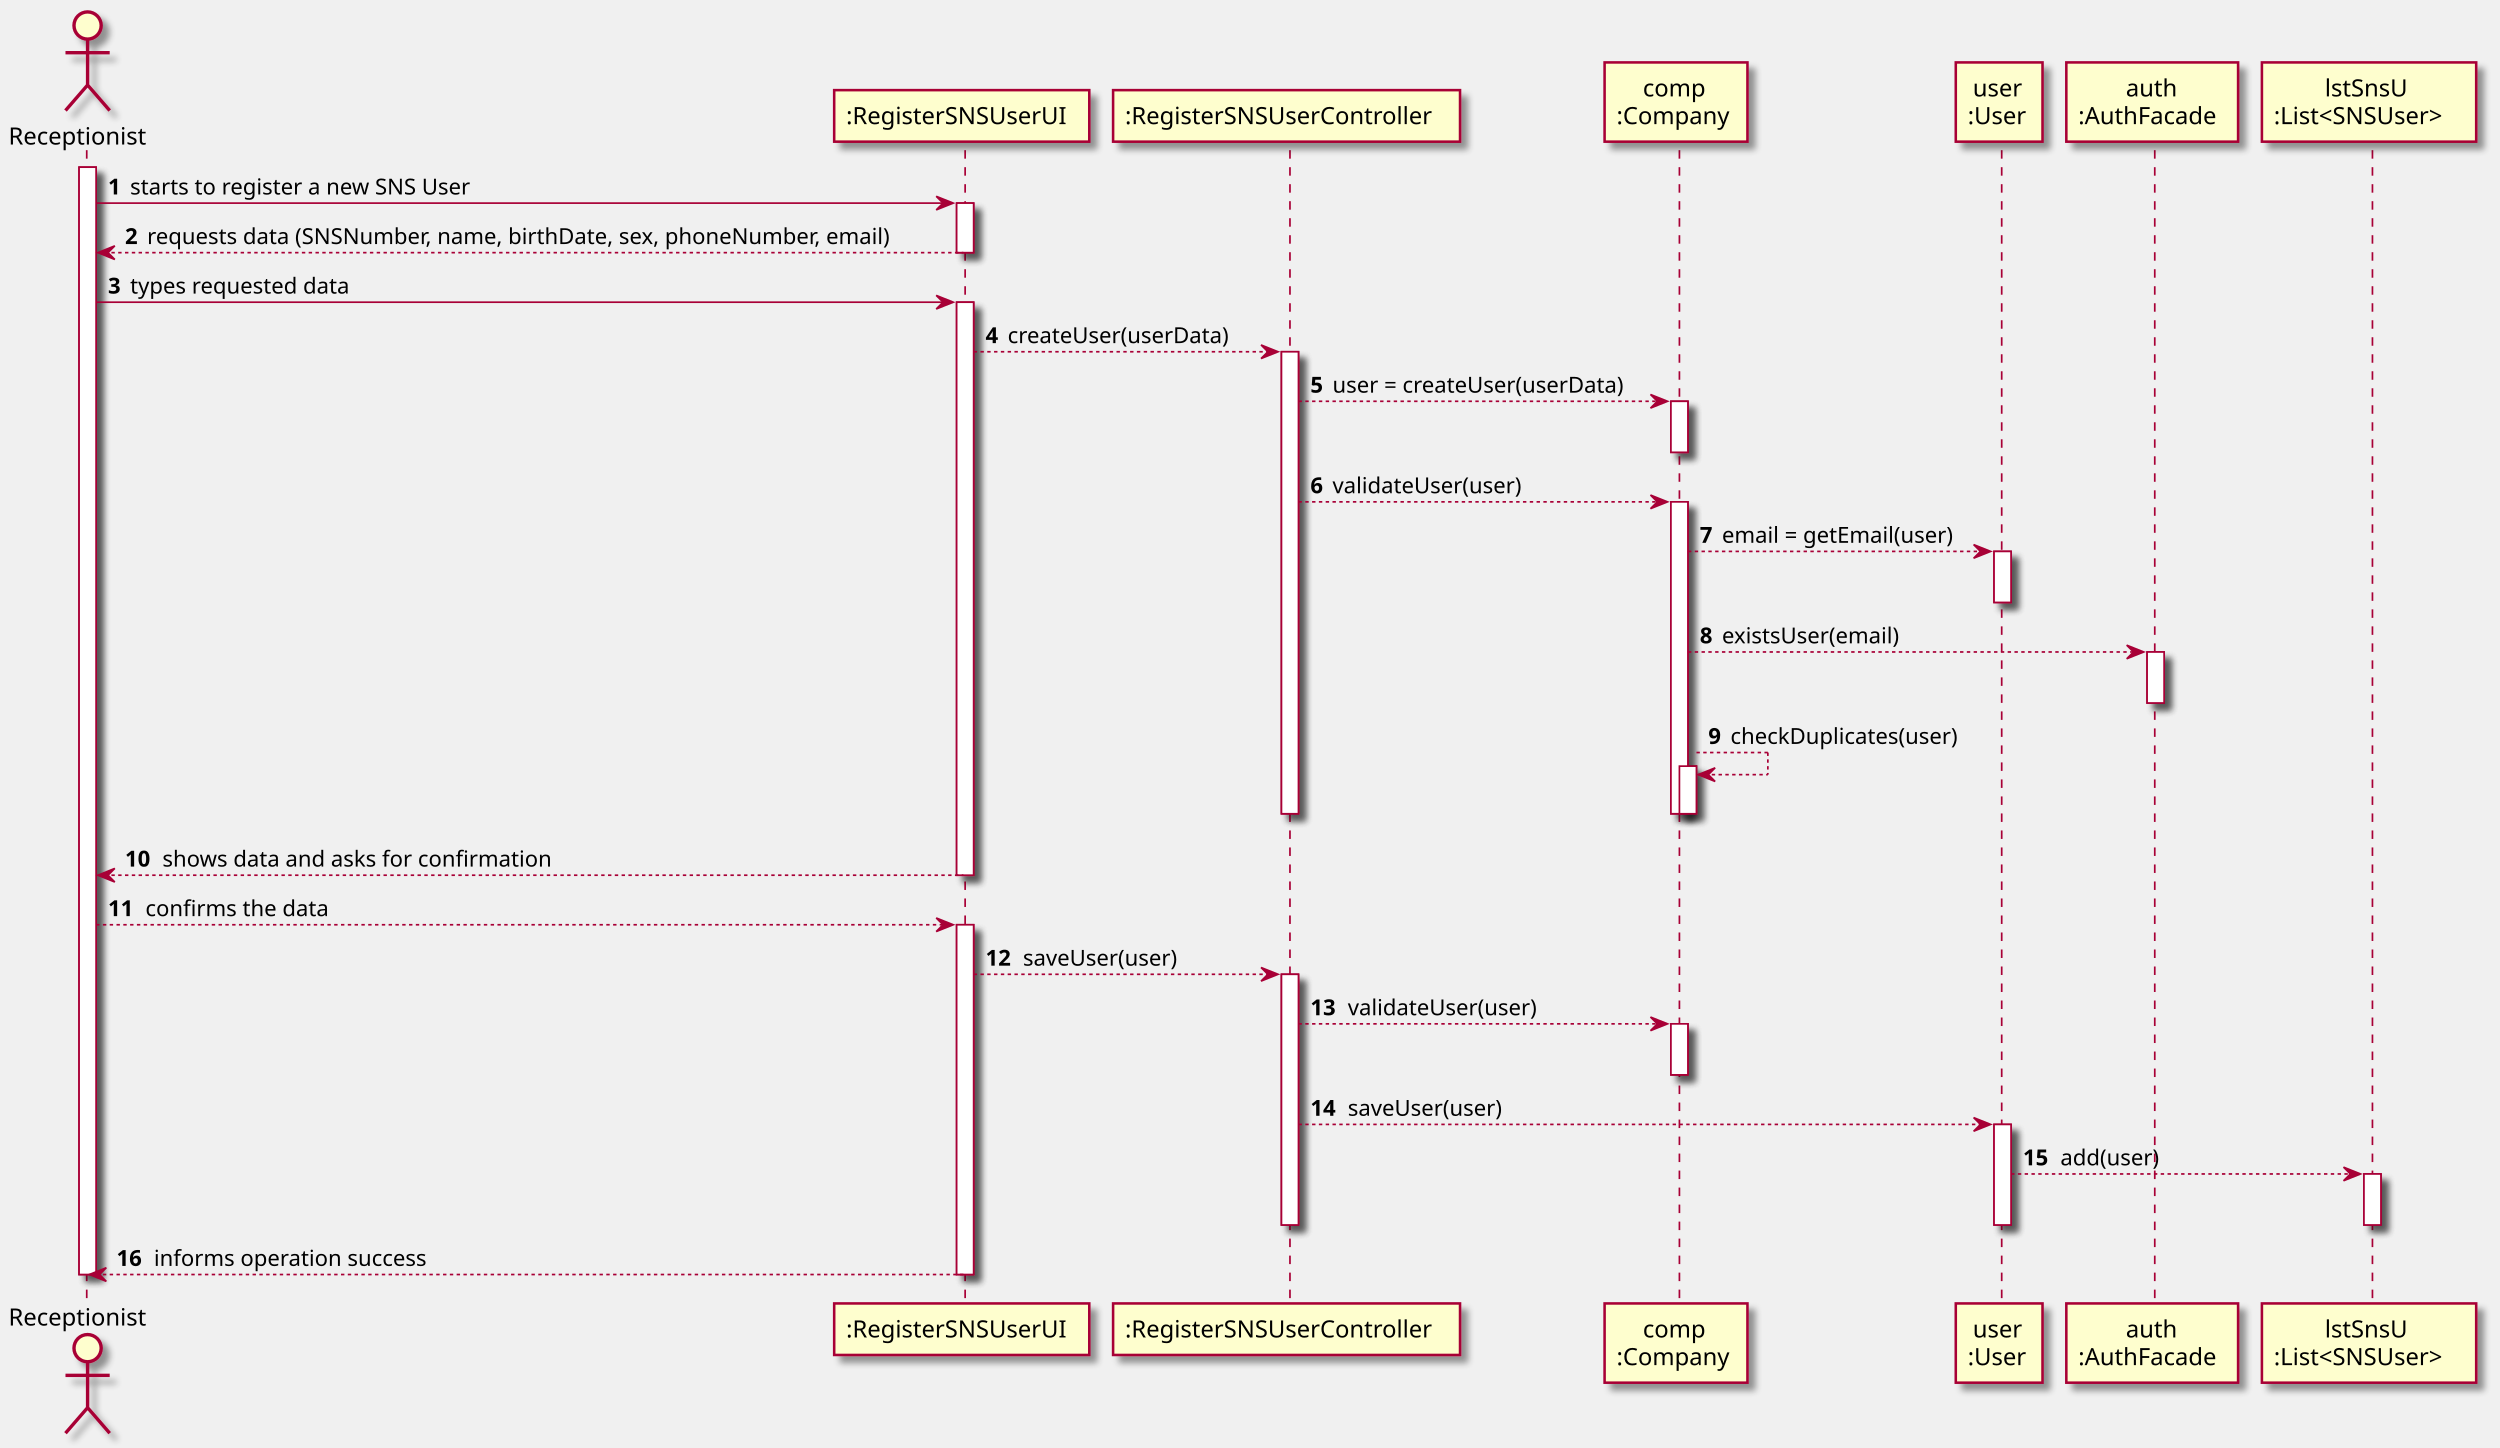
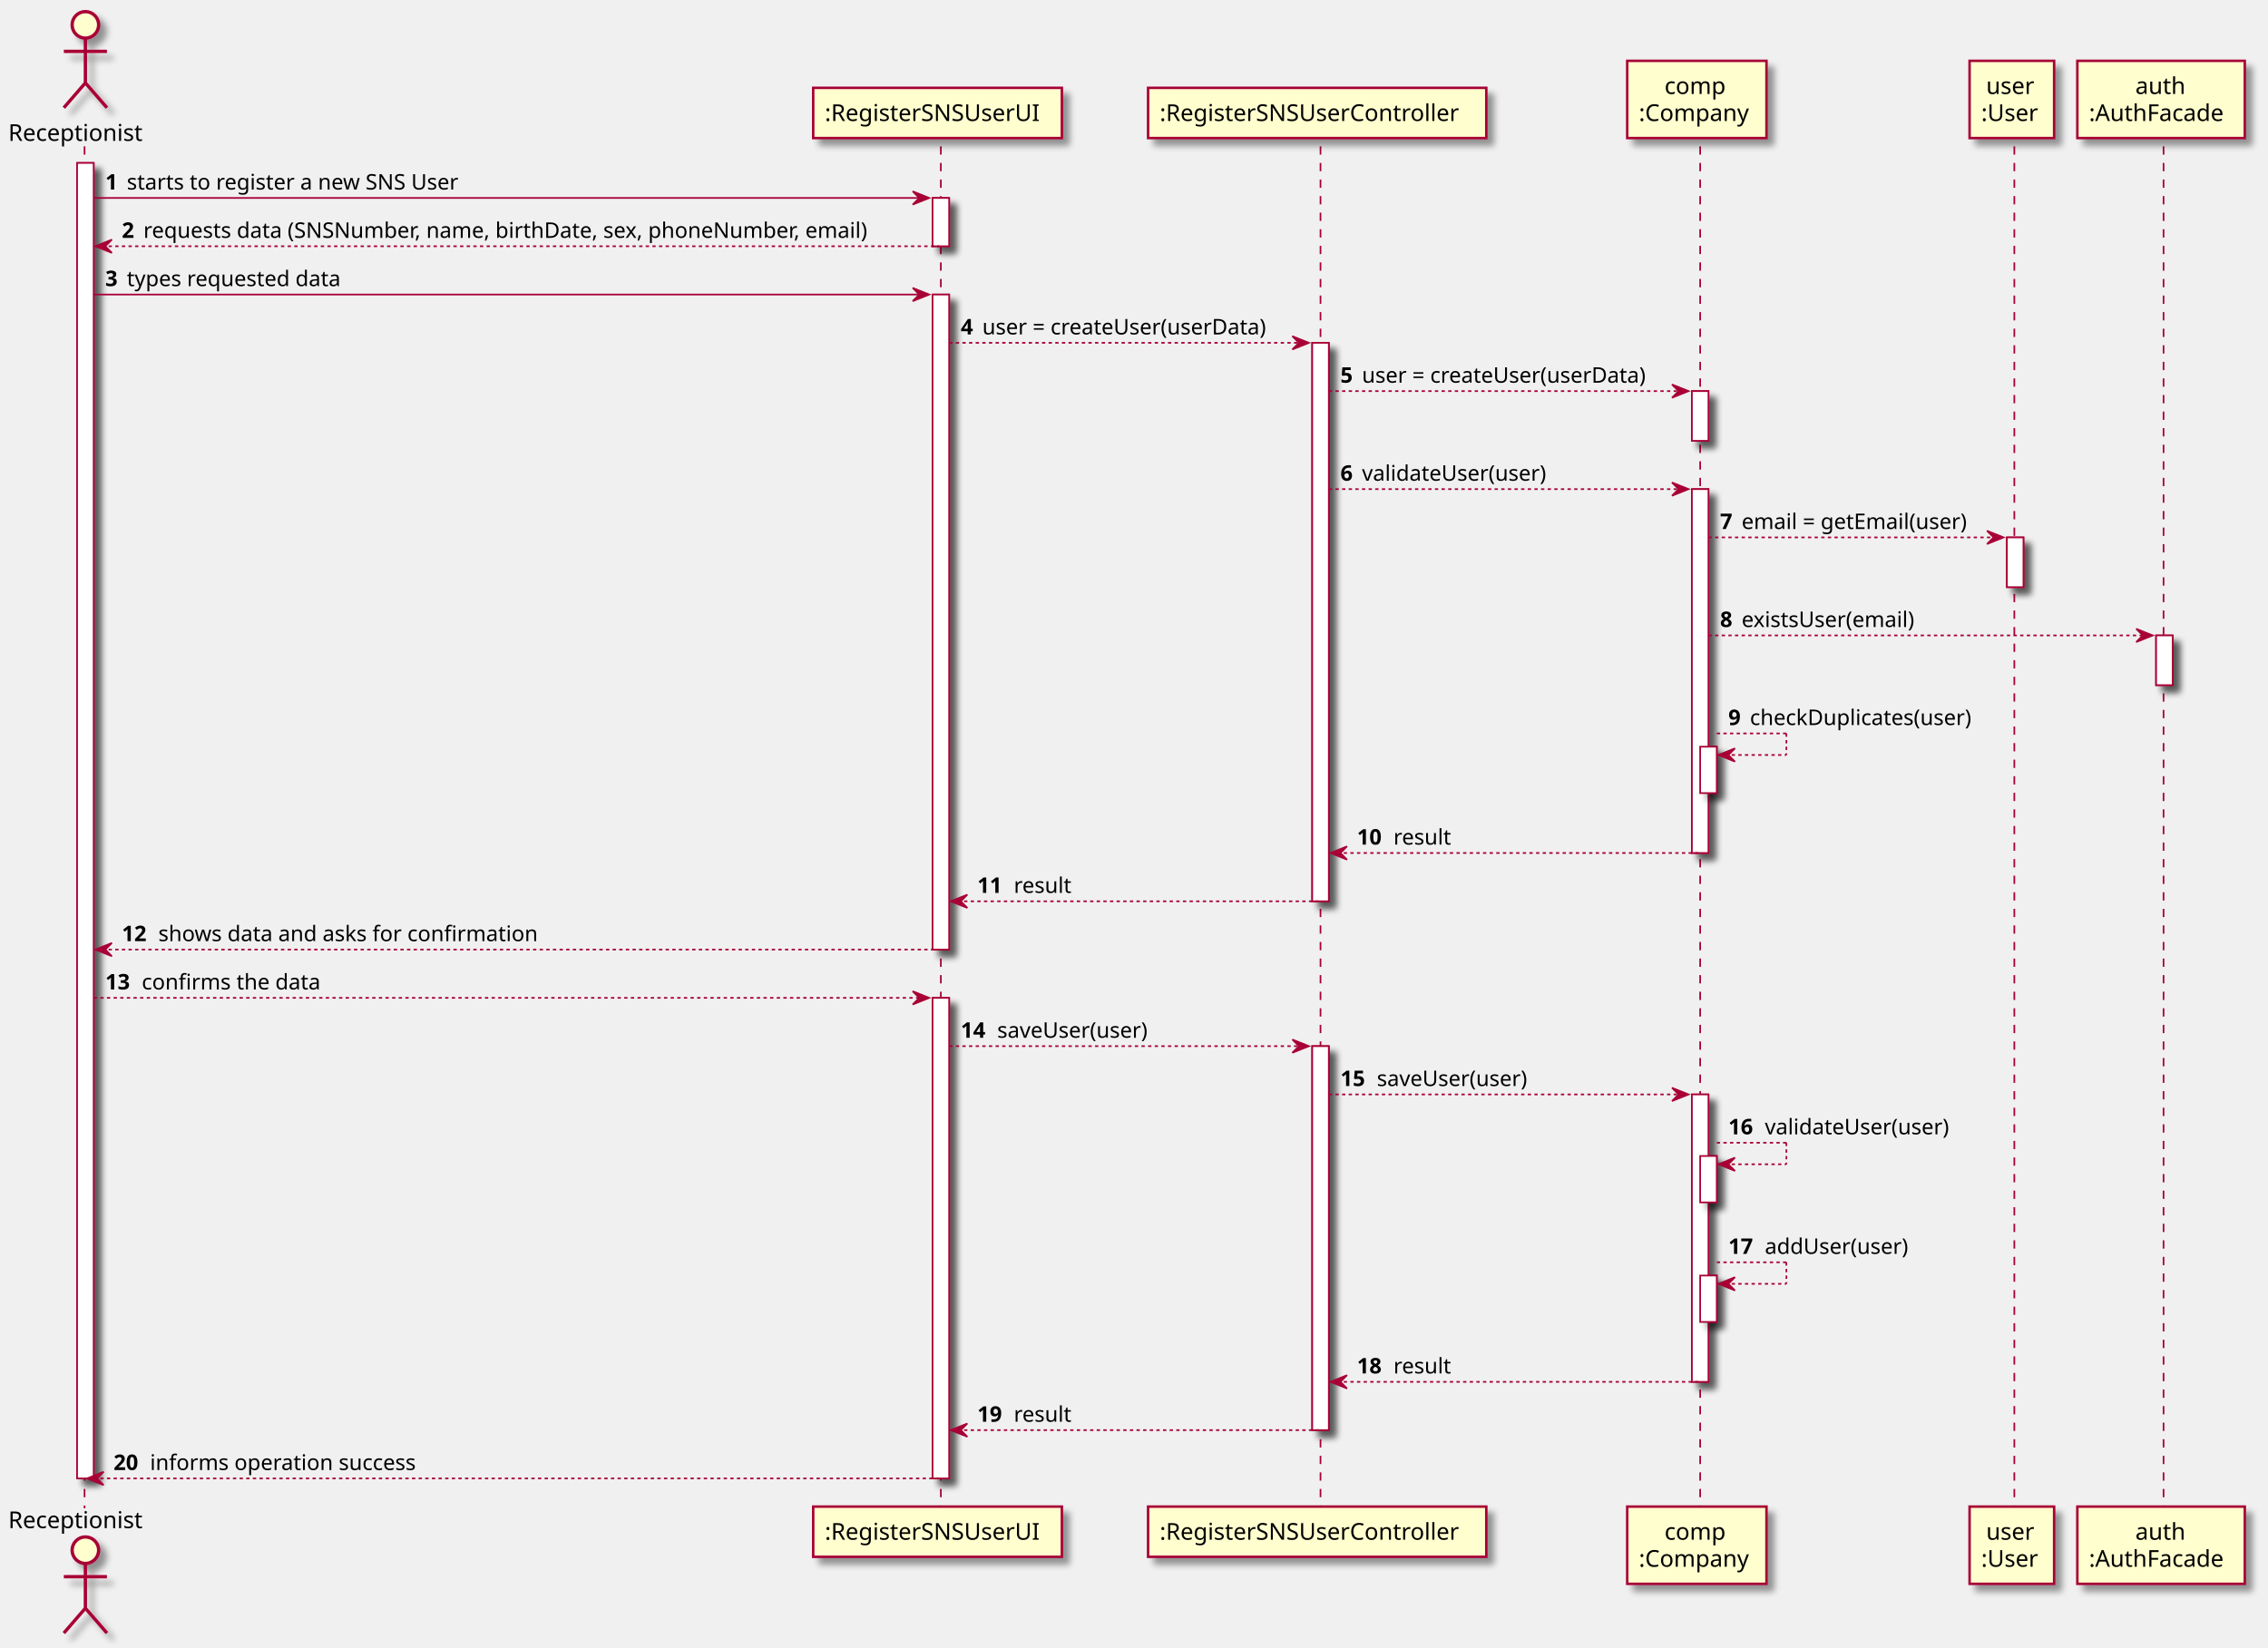
- <svg xmlns="http://www.w3.org/2000/svg" contentScriptType="application/ecmascript" contentStyleType="text/css" height="851px" preserveAspectRatio="none" style="width:1470px;height:851px;background:#FFFFFF;" version="1.1" viewBox="0 0 1470 851" width="1470px" zoomAndPan="magnify">
+ <svg xmlns="http://www.w3.org/2000/svg" contentScriptType="application/ecmascript" contentStyleType="text/css" height="994px" preserveAspectRatio="none" style="width:1368px;height:994px;background:#FFFFFF;" version="1.1" viewBox="0 0 1368 994" width="1368px" zoomAndPan="magnify">
  <defs>
-     <filter height="300%" id="fsfqj6b3yyjzk" width="300%" x="-1" y="-1">
+     <filter height="300%" id="f15dazy02e50jc" width="300%" x="-1" y="-1">
      <feGaussianBlur result="blurOut" stdDeviation="2.0" />
      <feColorMatrix in="blurOut" result="blurOut2" type="matrix" values="0 0 0 0 0 0 0 0 0 0 0 0 0 0 0 0 0 0 .4 0" />
      <feOffset dx="4.0" dy="4.0" in="blurOut2" result="blurOut3" />
      <feBlend in="SourceGraphic" in2="blurOut3" mode="normal" />
    </filter>
  </defs>
  <g>
-     <rect fill="#FFFFFF" filter="url(#fsfqj6b3yyjzk)" height="651.125" style="stroke:#A80036;stroke-width:1.0;" width="10" x="46.5" y="98.297" />
-     <rect fill="#FFFFFF" filter="url(#fsfqj6b3yyjzk)" height="29.133" style="stroke:#A80036;stroke-width:1.0;" width="10" x="562.5" y="119.43" />
-     <rect fill="#FFFFFF" filter="url(#fsfqj6b3yyjzk)" height="336.93" style="stroke:#A80036;stroke-width:1.0;" width="10" x="562.5" y="177.695" />
-     <rect fill="#FFFFFF" filter="url(#fsfqj6b3yyjzk)" height="205.664" style="stroke:#A80036;stroke-width:1.0;" width="10" x="562.5" y="543.758" />
-     <rect fill="#FFFFFF" filter="url(#fsfqj6b3yyjzk)" height="271.664" style="stroke:#A80036;stroke-width:1.0;" width="10" x="753.5" y="206.828" />
-     <rect fill="#FFFFFF" filter="url(#fsfqj6b3yyjzk)" height="147.398" style="stroke:#A80036;stroke-width:1.0;" width="10" x="753.5" y="572.891" />
-     <rect fill="#FFFFFF" filter="url(#fsfqj6b3yyjzk)" height="30" style="stroke:#A80036;stroke-width:1.0;" width="10" x="982.5" y="235.961" />
-     <rect fill="#FFFFFF" filter="url(#fsfqj6b3yyjzk)" height="183.398" style="stroke:#A80036;stroke-width:1.0;" width="10" x="982.5" y="295.094" />
-     <rect fill="#FFFFFF" filter="url(#fsfqj6b3yyjzk)" height="28" style="stroke:#A80036;stroke-width:1.0;" width="10" x="987.5" y="450.492" />
-     <rect fill="#FFFFFF" filter="url(#fsfqj6b3yyjzk)" height="30" style="stroke:#A80036;stroke-width:1.0;" width="10" x="982.5" y="602.023" />
-     <rect fill="#FFFFFF" filter="url(#fsfqj6b3yyjzk)" height="30" style="stroke:#A80036;stroke-width:1.0;" width="10" x="1172.5" y="324.227" />
-     <rect fill="#FFFFFF" filter="url(#fsfqj6b3yyjzk)" height="59.133" style="stroke:#A80036;stroke-width:1.0;" width="10" x="1172.5" y="661.156" />
-     <rect fill="#FFFFFF" filter="url(#fsfqj6b3yyjzk)" height="30" style="stroke:#A80036;stroke-width:1.0;" width="10" x="1262.5" y="383.359" />
-     <rect fill="#FFFFFF" filter="url(#fsfqj6b3yyjzk)" height="30" style="stroke:#A80036;stroke-width:1.0;" width="10" x="1390" y="690.289" />
-     <line style="stroke:#A80036;stroke-width:1.0;stroke-dasharray:5.0,5.0;" x1="51" x2="51" y1="88.297" y2="767.422" />
-     <line style="stroke:#A80036;stroke-width:1.0;stroke-dasharray:5.0,5.0;" x1="567.5" x2="567.5" y1="88.297" y2="767.422" />
-     <line style="stroke:#A80036;stroke-width:1.0;stroke-dasharray:5.0,5.0;" x1="758.5" x2="758.5" y1="88.297" y2="767.422" />
-     <line style="stroke:#A80036;stroke-width:1.0;stroke-dasharray:5.0,5.0;" x1="987.5" x2="987.5" y1="88.297" y2="767.422" />
-     <line style="stroke:#A80036;stroke-width:1.0;stroke-dasharray:5.0,5.0;" x1="1177" x2="1177" y1="88.297" y2="767.422" />
-     <line style="stroke:#A80036;stroke-width:1.0;stroke-dasharray:5.0,5.0;" x1="1267" x2="1267" y1="88.297" y2="767.422" />
-     <line style="stroke:#A80036;stroke-width:1.0;stroke-dasharray:5.0,5.0;" x1="1395" x2="1395" y1="88.297" y2="767.422" />
+     <rect fill="#FFFFFF" filter="url(#f15dazy02e50jc)" height="793.656" style="stroke:#A80036;stroke-width:1.0;" width="10" x="46.5" y="98.297" />
+     <rect fill="#FFFFFF" filter="url(#f15dazy02e50jc)" height="29.133" style="stroke:#A80036;stroke-width:1.0;" width="10" x="562.5" y="119.43" />
+     <rect fill="#FFFFFF" filter="url(#f15dazy02e50jc)" height="395.195" style="stroke:#A80036;stroke-width:1.0;" width="10" x="562.5" y="177.695" />
+     <rect fill="#FFFFFF" filter="url(#f15dazy02e50jc)" height="289.93" style="stroke:#A80036;stroke-width:1.0;" width="10" x="562.5" y="602.023" />
+     <rect fill="#FFFFFF" filter="url(#f15dazy02e50jc)" height="336.93" style="stroke:#A80036;stroke-width:1.0;" width="10" x="791.5" y="206.828" />
+     <rect fill="#FFFFFF" filter="url(#f15dazy02e50jc)" height="231.664" style="stroke:#A80036;stroke-width:1.0;" width="10" x="791.5" y="631.156" />
+     <rect fill="#FFFFFF" filter="url(#f15dazy02e50jc)" height="30" style="stroke:#A80036;stroke-width:1.0;" width="10" x="1020.5" y="235.961" />
+     <rect fill="#FFFFFF" filter="url(#f15dazy02e50jc)" height="219.531" style="stroke:#A80036;stroke-width:1.0;" width="10" x="1020.5" y="295.094" />
+     <rect fill="#FFFFFF" filter="url(#f15dazy02e50jc)" height="28" style="stroke:#A80036;stroke-width:1.0;" width="10" x="1025.5" y="450.492" />
+     <rect fill="#FFFFFF" filter="url(#f15dazy02e50jc)" height="173.398" style="stroke:#A80036;stroke-width:1.0;" width="10" x="1020.5" y="660.289" />
+     <rect fill="#FFFFFF" filter="url(#f15dazy02e50jc)" height="28" style="stroke:#A80036;stroke-width:1.0;" width="10" x="1025.5" y="697.422" />
+     <rect fill="#FFFFFF" filter="url(#f15dazy02e50jc)" height="28" style="stroke:#A80036;stroke-width:1.0;" width="10" x="1025.5" y="769.555" />
+     <rect fill="#FFFFFF" filter="url(#f15dazy02e50jc)" height="30" style="stroke:#A80036;stroke-width:1.0;" width="10" x="1210.5" y="324.227" />
+     <rect fill="#FFFFFF" filter="url(#f15dazy02e50jc)" height="30" style="stroke:#A80036;stroke-width:1.0;" width="10" x="1300.5" y="383.359" />
+     <line style="stroke:#A80036;stroke-width:1.0;stroke-dasharray:5.0,5.0;" x1="51" x2="51" y1="88.297" y2="909.953" />
+     <line style="stroke:#A80036;stroke-width:1.0;stroke-dasharray:5.0,5.0;" x1="567.5" x2="567.5" y1="88.297" y2="909.953" />
+     <line style="stroke:#A80036;stroke-width:1.0;stroke-dasharray:5.0,5.0;" x1="796.5" x2="796.5" y1="88.297" y2="909.953" />
+     <line style="stroke:#A80036;stroke-width:1.0;stroke-dasharray:5.0,5.0;" x1="1025.5" x2="1025.5" y1="88.297" y2="909.953" />
+     <line style="stroke:#A80036;stroke-width:1.0;stroke-dasharray:5.0,5.0;" x1="1215" x2="1215" y1="88.297" y2="909.953" />
+     <line style="stroke:#A80036;stroke-width:1.0;stroke-dasharray:5.0,5.0;" x1="1305" x2="1305" y1="88.297" y2="909.953" />
    <text fill="#000000" font-family="sans-serif" font-size="14" lengthAdjust="spacing" textLength="87" x="5" y="84.995">Receptionist</text>
-     <ellipse cx="51.5" cy="15" fill="#FEFECE" filter="url(#fsfqj6b3yyjzk)" rx="8" ry="8" style="stroke:#A80036;stroke-width:2.0;" />
-     <path d="M51.5,23 L51.5,50 M38.5,31 L64.5,31 M51.5,50 L38.5,65 M51.5,50 L64.5,65 " fill="none" filter="url(#fsfqj6b3yyjzk)" style="stroke:#A80036;stroke-width:2.0;" />
-     <text fill="#000000" font-family="sans-serif" font-size="14" lengthAdjust="spacing" textLength="87" x="5" y="779.417">Receptionist</text>
-     <ellipse cx="51.5" cy="792.719" fill="#FEFECE" filter="url(#fsfqj6b3yyjzk)" rx="8" ry="8" style="stroke:#A80036;stroke-width:2.0;" />
-     <path d="M51.5,800.719 L51.5,827.719 M38.5,808.719 L64.5,808.719 M51.5,827.719 L38.5,842.719 M51.5,827.719 L64.5,842.719 " fill="none" filter="url(#fsfqj6b3yyjzk)" style="stroke:#A80036;stroke-width:2.0;" />
-     <rect fill="#FEFECE" filter="url(#fsfqj6b3yyjzk)" height="30.297" style="stroke:#A80036;stroke-width:1.5;" width="150" x="490.5" y="53" />
+     <ellipse cx="51.5" cy="15" fill="#FEFECE" filter="url(#f15dazy02e50jc)" rx="8" ry="8" style="stroke:#A80036;stroke-width:2.0;" />
+     <path d="M51.5,23 L51.5,50 M38.5,31 L64.5,31 M51.5,50 L38.5,65 M51.5,50 L64.5,65 " fill="none" filter="url(#f15dazy02e50jc)" style="stroke:#A80036;stroke-width:2.0;" />
+     <text fill="#000000" font-family="sans-serif" font-size="14" lengthAdjust="spacing" textLength="87" x="5" y="921.948">Receptionist</text>
+     <ellipse cx="51.5" cy="935.25" fill="#FEFECE" filter="url(#f15dazy02e50jc)" rx="8" ry="8" style="stroke:#A80036;stroke-width:2.0;" />
+     <path d="M51.5,943.25 L51.5,970.25 M38.5,951.25 L64.5,951.25 M51.5,970.25 L38.5,985.25 M51.5,970.25 L64.5,985.25 " fill="none" filter="url(#f15dazy02e50jc)" style="stroke:#A80036;stroke-width:2.0;" />
+     <rect fill="#FEFECE" filter="url(#f15dazy02e50jc)" height="30.297" style="stroke:#A80036;stroke-width:1.5;" width="150" x="490.5" y="53" />
    <text fill="#000000" font-family="sans-serif" font-size="14" lengthAdjust="spacing" textLength="136" x="497.5" y="72.995">:RegisterSNSUserUI</text>
-     <rect fill="#FEFECE" filter="url(#fsfqj6b3yyjzk)" height="30.297" style="stroke:#A80036;stroke-width:1.5;" width="150" x="490.5" y="766.422" />
-     <text fill="#000000" font-family="sans-serif" font-size="14" lengthAdjust="spacing" textLength="136" x="497.5" y="786.417">:RegisterSNSUserUI</text>
-     <rect fill="#FEFECE" filter="url(#fsfqj6b3yyjzk)" height="30.297" style="stroke:#A80036;stroke-width:1.5;" width="204" x="654.5" y="53" />
-     <text fill="#000000" font-family="sans-serif" font-size="14" lengthAdjust="spacing" textLength="190" x="661.5" y="72.995">:RegisterSNSUserController</text>
-     <rect fill="#FEFECE" filter="url(#fsfqj6b3yyjzk)" height="30.297" style="stroke:#A80036;stroke-width:1.5;" width="204" x="654.5" y="766.422" />
-     <text fill="#000000" font-family="sans-serif" font-size="14" lengthAdjust="spacing" textLength="190" x="661.5" y="786.417">:RegisterSNSUserController</text>
-     <rect fill="#FEFECE" filter="url(#fsfqj6b3yyjzk)" height="46.594" style="stroke:#A80036;stroke-width:1.5;" width="84" x="943.5" y="36.703" />
-     <text fill="#000000" font-family="sans-serif" font-size="14" lengthAdjust="spacing" textLength="39" x="966" y="56.698">comp</text>
-     <text fill="#000000" font-family="sans-serif" font-size="14" lengthAdjust="spacing" textLength="70" x="950.5" y="72.995">:Company</text>
-     <rect fill="#FEFECE" filter="url(#fsfqj6b3yyjzk)" height="46.594" style="stroke:#A80036;stroke-width:1.5;" width="84" x="943.5" y="766.422" />
-     <text fill="#000000" font-family="sans-serif" font-size="14" lengthAdjust="spacing" textLength="39" x="966" y="786.417">comp</text>
-     <text fill="#000000" font-family="sans-serif" font-size="14" lengthAdjust="spacing" textLength="70" x="950.5" y="802.714">:Company</text>
-     <rect fill="#FEFECE" filter="url(#fsfqj6b3yyjzk)" height="46.594" style="stroke:#A80036;stroke-width:1.5;" width="51" x="1150" y="36.703" />
-     <text fill="#000000" font-family="sans-serif" font-size="14" lengthAdjust="spacing" textLength="31" x="1160" y="56.698">user</text>
-     <text fill="#000000" font-family="sans-serif" font-size="14" lengthAdjust="spacing" textLength="37" x="1157" y="72.995">:User</text>
-     <rect fill="#FEFECE" filter="url(#fsfqj6b3yyjzk)" height="46.594" style="stroke:#A80036;stroke-width:1.5;" width="51" x="1150" y="766.422" />
-     <text fill="#000000" font-family="sans-serif" font-size="14" lengthAdjust="spacing" textLength="31" x="1160" y="786.417">user</text>
-     <text fill="#000000" font-family="sans-serif" font-size="14" lengthAdjust="spacing" textLength="37" x="1157" y="802.714">:User</text>
-     <rect fill="#FEFECE" filter="url(#fsfqj6b3yyjzk)" height="46.594" style="stroke:#A80036;stroke-width:1.5;" width="101" x="1215" y="36.703" />
-     <text fill="#000000" font-family="sans-serif" font-size="14" lengthAdjust="spacing" textLength="31" x="1250" y="56.698">auth</text>
-     <text fill="#000000" font-family="sans-serif" font-size="14" lengthAdjust="spacing" textLength="87" x="1222" y="72.995">:AuthFacade</text>
-     <rect fill="#FEFECE" filter="url(#fsfqj6b3yyjzk)" height="46.594" style="stroke:#A80036;stroke-width:1.5;" width="101" x="1215" y="766.422" />
-     <text fill="#000000" font-family="sans-serif" font-size="14" lengthAdjust="spacing" textLength="31" x="1250" y="786.417">auth</text>
-     <text fill="#000000" font-family="sans-serif" font-size="14" lengthAdjust="spacing" textLength="87" x="1222" y="802.714">:AuthFacade</text>
-     <rect fill="#FEFECE" filter="url(#fsfqj6b3yyjzk)" height="46.594" style="stroke:#A80036;stroke-width:1.5;" width="126" x="1330" y="36.703" />
-     <text fill="#000000" font-family="sans-serif" font-size="14" lengthAdjust="spacing" textLength="52" x="1367" y="56.698">lstSnsU</text>
-     <text fill="#000000" font-family="sans-serif" font-size="14" lengthAdjust="spacing" textLength="112" x="1337" y="72.995">:List&lt;SNSUser&gt;</text>
-     <rect fill="#FEFECE" filter="url(#fsfqj6b3yyjzk)" height="46.594" style="stroke:#A80036;stroke-width:1.5;" width="126" x="1330" y="766.422" />
-     <text fill="#000000" font-family="sans-serif" font-size="14" lengthAdjust="spacing" textLength="52" x="1367" y="786.417">lstSnsU</text>
-     <text fill="#000000" font-family="sans-serif" font-size="14" lengthAdjust="spacing" textLength="112" x="1337" y="802.714">:List&lt;SNSUser&gt;</text>
-     <rect fill="#FFFFFF" filter="url(#fsfqj6b3yyjzk)" height="651.125" style="stroke:#A80036;stroke-width:1.0;" width="10" x="46.5" y="98.297" />
-     <rect fill="#FFFFFF" filter="url(#fsfqj6b3yyjzk)" height="29.133" style="stroke:#A80036;stroke-width:1.0;" width="10" x="562.5" y="119.43" />
-     <rect fill="#FFFFFF" filter="url(#fsfqj6b3yyjzk)" height="336.93" style="stroke:#A80036;stroke-width:1.0;" width="10" x="562.5" y="177.695" />
-     <rect fill="#FFFFFF" filter="url(#fsfqj6b3yyjzk)" height="205.664" style="stroke:#A80036;stroke-width:1.0;" width="10" x="562.5" y="543.758" />
-     <rect fill="#FFFFFF" filter="url(#fsfqj6b3yyjzk)" height="271.664" style="stroke:#A80036;stroke-width:1.0;" width="10" x="753.5" y="206.828" />
-     <rect fill="#FFFFFF" filter="url(#fsfqj6b3yyjzk)" height="147.398" style="stroke:#A80036;stroke-width:1.0;" width="10" x="753.5" y="572.891" />
-     <rect fill="#FFFFFF" filter="url(#fsfqj6b3yyjzk)" height="30" style="stroke:#A80036;stroke-width:1.0;" width="10" x="982.5" y="235.961" />
-     <rect fill="#FFFFFF" filter="url(#fsfqj6b3yyjzk)" height="183.398" style="stroke:#A80036;stroke-width:1.0;" width="10" x="982.5" y="295.094" />
-     <rect fill="#FFFFFF" filter="url(#fsfqj6b3yyjzk)" height="28" style="stroke:#A80036;stroke-width:1.0;" width="10" x="987.5" y="450.492" />
-     <rect fill="#FFFFFF" filter="url(#fsfqj6b3yyjzk)" height="30" style="stroke:#A80036;stroke-width:1.0;" width="10" x="982.5" y="602.023" />
-     <rect fill="#FFFFFF" filter="url(#fsfqj6b3yyjzk)" height="30" style="stroke:#A80036;stroke-width:1.0;" width="10" x="1172.5" y="324.227" />
-     <rect fill="#FFFFFF" filter="url(#fsfqj6b3yyjzk)" height="59.133" style="stroke:#A80036;stroke-width:1.0;" width="10" x="1172.5" y="661.156" />
-     <rect fill="#FFFFFF" filter="url(#fsfqj6b3yyjzk)" height="30" style="stroke:#A80036;stroke-width:1.0;" width="10" x="1262.5" y="383.359" />
-     <rect fill="#FFFFFF" filter="url(#fsfqj6b3yyjzk)" height="30" style="stroke:#A80036;stroke-width:1.0;" width="10" x="1390" y="690.289" />
+     <rect fill="#FEFECE" filter="url(#f15dazy02e50jc)" height="30.297" style="stroke:#A80036;stroke-width:1.5;" width="150" x="490.5" y="908.953" />
+     <text fill="#000000" font-family="sans-serif" font-size="14" lengthAdjust="spacing" textLength="136" x="497.5" y="928.948">:RegisterSNSUserUI</text>
+     <rect fill="#FEFECE" filter="url(#f15dazy02e50jc)" height="30.297" style="stroke:#A80036;stroke-width:1.5;" width="204" x="692.5" y="53" />
+     <text fill="#000000" font-family="sans-serif" font-size="14" lengthAdjust="spacing" textLength="190" x="699.5" y="72.995">:RegisterSNSUserController</text>
+     <rect fill="#FEFECE" filter="url(#f15dazy02e50jc)" height="30.297" style="stroke:#A80036;stroke-width:1.5;" width="204" x="692.5" y="908.953" />
+     <text fill="#000000" font-family="sans-serif" font-size="14" lengthAdjust="spacing" textLength="190" x="699.5" y="928.948">:RegisterSNSUserController</text>
+     <rect fill="#FEFECE" filter="url(#f15dazy02e50jc)" height="46.594" style="stroke:#A80036;stroke-width:1.5;" width="84" x="981.5" y="36.703" />
+     <text fill="#000000" font-family="sans-serif" font-size="14" lengthAdjust="spacing" textLength="39" x="1004" y="56.698">comp</text>
+     <text fill="#000000" font-family="sans-serif" font-size="14" lengthAdjust="spacing" textLength="70" x="988.5" y="72.995">:Company</text>
+     <rect fill="#FEFECE" filter="url(#f15dazy02e50jc)" height="46.594" style="stroke:#A80036;stroke-width:1.5;" width="84" x="981.5" y="908.953" />
+     <text fill="#000000" font-family="sans-serif" font-size="14" lengthAdjust="spacing" textLength="39" x="1004" y="928.948">comp</text>
+     <text fill="#000000" font-family="sans-serif" font-size="14" lengthAdjust="spacing" textLength="70" x="988.5" y="945.245">:Company</text>
+     <rect fill="#FEFECE" filter="url(#f15dazy02e50jc)" height="46.594" style="stroke:#A80036;stroke-width:1.5;" width="51" x="1188" y="36.703" />
+     <text fill="#000000" font-family="sans-serif" font-size="14" lengthAdjust="spacing" textLength="31" x="1198" y="56.698">user</text>
+     <text fill="#000000" font-family="sans-serif" font-size="14" lengthAdjust="spacing" textLength="37" x="1195" y="72.995">:User</text>
+     <rect fill="#FEFECE" filter="url(#f15dazy02e50jc)" height="46.594" style="stroke:#A80036;stroke-width:1.5;" width="51" x="1188" y="908.953" />
+     <text fill="#000000" font-family="sans-serif" font-size="14" lengthAdjust="spacing" textLength="31" x="1198" y="928.948">user</text>
+     <text fill="#000000" font-family="sans-serif" font-size="14" lengthAdjust="spacing" textLength="37" x="1195" y="945.245">:User</text>
+     <rect fill="#FEFECE" filter="url(#f15dazy02e50jc)" height="46.594" style="stroke:#A80036;stroke-width:1.5;" width="101" x="1253" y="36.703" />
+     <text fill="#000000" font-family="sans-serif" font-size="14" lengthAdjust="spacing" textLength="31" x="1288" y="56.698">auth</text>
+     <text fill="#000000" font-family="sans-serif" font-size="14" lengthAdjust="spacing" textLength="87" x="1260" y="72.995">:AuthFacade</text>
+     <rect fill="#FEFECE" filter="url(#f15dazy02e50jc)" height="46.594" style="stroke:#A80036;stroke-width:1.5;" width="101" x="1253" y="908.953" />
+     <text fill="#000000" font-family="sans-serif" font-size="14" lengthAdjust="spacing" textLength="31" x="1288" y="928.948">auth</text>
+     <text fill="#000000" font-family="sans-serif" font-size="14" lengthAdjust="spacing" textLength="87" x="1260" y="945.245">:AuthFacade</text>
+     <rect fill="#FFFFFF" filter="url(#f15dazy02e50jc)" height="793.656" style="stroke:#A80036;stroke-width:1.0;" width="10" x="46.5" y="98.297" />
+     <rect fill="#FFFFFF" filter="url(#f15dazy02e50jc)" height="29.133" style="stroke:#A80036;stroke-width:1.0;" width="10" x="562.5" y="119.43" />
+     <rect fill="#FFFFFF" filter="url(#f15dazy02e50jc)" height="395.195" style="stroke:#A80036;stroke-width:1.0;" width="10" x="562.5" y="177.695" />
+     <rect fill="#FFFFFF" filter="url(#f15dazy02e50jc)" height="289.93" style="stroke:#A80036;stroke-width:1.0;" width="10" x="562.5" y="602.023" />
+     <rect fill="#FFFFFF" filter="url(#f15dazy02e50jc)" height="336.93" style="stroke:#A80036;stroke-width:1.0;" width="10" x="791.5" y="206.828" />
+     <rect fill="#FFFFFF" filter="url(#f15dazy02e50jc)" height="231.664" style="stroke:#A80036;stroke-width:1.0;" width="10" x="791.5" y="631.156" />
+     <rect fill="#FFFFFF" filter="url(#f15dazy02e50jc)" height="30" style="stroke:#A80036;stroke-width:1.0;" width="10" x="1020.5" y="235.961" />
+     <rect fill="#FFFFFF" filter="url(#f15dazy02e50jc)" height="219.531" style="stroke:#A80036;stroke-width:1.0;" width="10" x="1020.5" y="295.094" />
+     <rect fill="#FFFFFF" filter="url(#f15dazy02e50jc)" height="28" style="stroke:#A80036;stroke-width:1.0;" width="10" x="1025.5" y="450.492" />
+     <rect fill="#FFFFFF" filter="url(#f15dazy02e50jc)" height="173.398" style="stroke:#A80036;stroke-width:1.0;" width="10" x="1020.5" y="660.289" />
+     <rect fill="#FFFFFF" filter="url(#f15dazy02e50jc)" height="28" style="stroke:#A80036;stroke-width:1.0;" width="10" x="1025.5" y="697.422" />
+     <rect fill="#FFFFFF" filter="url(#f15dazy02e50jc)" height="28" style="stroke:#A80036;stroke-width:1.0;" width="10" x="1025.5" y="769.555" />
+     <rect fill="#FFFFFF" filter="url(#f15dazy02e50jc)" height="30" style="stroke:#A80036;stroke-width:1.0;" width="10" x="1210.5" y="324.227" />
+     <rect fill="#FFFFFF" filter="url(#f15dazy02e50jc)" height="30" style="stroke:#A80036;stroke-width:1.0;" width="10" x="1300.5" y="383.359" />
    <polygon fill="#A80036" points="550.5,115.43,560.5,119.43,550.5,123.43,554.5,119.43" style="stroke:#A80036;stroke-width:1.0;" />
    <line style="stroke:#A80036;stroke-width:1.0;" x1="56.5" x2="556.5" y1="119.43" y2="119.43" />
    <text fill="#000000" font-family="sans-serif" font-size="13" font-weight="bold" lengthAdjust="spacing" textLength="9" x="63.5" y="114.364">1</text>
    <text fill="#000000" font-family="sans-serif" font-size="13" lengthAdjust="spacing" textLength="214" x="76.5" y="114.364">starts to register a new SNS User</text>
    <polygon fill="#A80036" points="67.5,144.562,57.5,148.562,67.5,152.562,63.5,148.562" style="stroke:#A80036;stroke-width:1.0;" />
    <line style="stroke:#A80036;stroke-width:1.0;stroke-dasharray:2.0,2.0;" x1="61.5" x2="566.5" y1="148.562" y2="148.562" />
    <text fill="#000000" font-family="sans-serif" font-size="13" font-weight="bold" lengthAdjust="spacing" textLength="9" x="73.5" y="143.497">2</text>
    <text fill="#000000" font-family="sans-serif" font-size="13" lengthAdjust="spacing" textLength="469" x="86.5" y="143.497">requests data (SNSNumber, name, birthDate, sex, phoneNumber, email)</text>
    <polygon fill="#A80036" points="550.5,173.695,560.5,177.695,550.5,181.695,554.5,177.695" style="stroke:#A80036;stroke-width:1.0;" />
    <line style="stroke:#A80036;stroke-width:1.0;" x1="56.5" x2="556.5" y1="177.695" y2="177.695" />
    <text fill="#000000" font-family="sans-serif" font-size="13" font-weight="bold" lengthAdjust="spacing" textLength="9" x="63.5" y="172.629">3</text>
    <text fill="#000000" font-family="sans-serif" font-size="13" lengthAdjust="spacing" textLength="137" x="76.5" y="172.629">types requested data</text>
-     <polygon fill="#A80036" points="741.5,202.828,751.5,206.828,741.5,210.828,745.5,206.828" style="stroke:#A80036;stroke-width:1.0;" />
-     <line style="stroke:#A80036;stroke-width:1.0;stroke-dasharray:2.0,2.0;" x1="572.5" x2="747.5" y1="206.828" y2="206.828" />
+     <polygon fill="#A80036" points="779.5,202.828,789.5,206.828,779.5,210.828,783.5,206.828" style="stroke:#A80036;stroke-width:1.0;" />
+     <line style="stroke:#A80036;stroke-width:1.0;stroke-dasharray:2.0,2.0;" x1="572.5" x2="785.5" y1="206.828" y2="206.828" />
    <text fill="#000000" font-family="sans-serif" font-size="13" font-weight="bold" lengthAdjust="spacing" textLength="9" x="579.5" y="201.762">4</text>
-     <text fill="#000000" font-family="sans-serif" font-size="13" lengthAdjust="spacing" textLength="140" x="592.5" y="201.762">createUser(userData)</text>
-     <polygon fill="#A80036" points="970.5,231.961,980.5,235.961,970.5,239.961,974.5,235.961" style="stroke:#A80036;stroke-width:1.0;" />
-     <line style="stroke:#A80036;stroke-width:1.0;stroke-dasharray:2.0,2.0;" x1="763.5" x2="976.5" y1="235.961" y2="235.961" />
-     <text fill="#000000" font-family="sans-serif" font-size="13" font-weight="bold" lengthAdjust="spacing" textLength="9" x="770.5" y="230.895">5</text>
-     <text fill="#000000" font-family="sans-serif" font-size="13" lengthAdjust="spacing" textLength="187" x="783.5" y="230.895">user = createUser(userData)</text>
-     <polygon fill="#A80036" points="970.5,291.094,980.5,295.094,970.5,299.094,974.5,295.094" style="stroke:#A80036;stroke-width:1.0;" />
-     <line style="stroke:#A80036;stroke-width:1.0;stroke-dasharray:2.0,2.0;" x1="763.5" x2="976.5" y1="295.094" y2="295.094" />
-     <text fill="#000000" font-family="sans-serif" font-size="13" font-weight="bold" lengthAdjust="spacing" textLength="9" x="770.5" y="290.028">6</text>
-     <text fill="#000000" font-family="sans-serif" font-size="13" lengthAdjust="spacing" textLength="118" x="783.5" y="290.028">validateUser(user)</text>
-     <polygon fill="#A80036" points="1160.5,320.227,1170.5,324.227,1160.5,328.227,1164.5,324.227" style="stroke:#A80036;stroke-width:1.0;" />
-     <line style="stroke:#A80036;stroke-width:1.0;stroke-dasharray:2.0,2.0;" x1="992.5" x2="1166.5" y1="324.227" y2="324.227" />
-     <text fill="#000000" font-family="sans-serif" font-size="13" font-weight="bold" lengthAdjust="spacing" textLength="9" x="999.5" y="319.161">7</text>
-     <text fill="#000000" font-family="sans-serif" font-size="13" lengthAdjust="spacing" textLength="148" x="1012.5" y="319.161">email = getEmail(user)</text>
-     <polygon fill="#A80036" points="1250.5,379.359,1260.5,383.359,1250.5,387.359,1254.5,383.359" style="stroke:#A80036;stroke-width:1.0;" />
-     <line style="stroke:#A80036;stroke-width:1.0;stroke-dasharray:2.0,2.0;" x1="992.5" x2="1256.5" y1="383.359" y2="383.359" />
-     <text fill="#000000" font-family="sans-serif" font-size="13" font-weight="bold" lengthAdjust="spacing" textLength="9" x="999.5" y="378.293">8</text>
-     <text fill="#000000" font-family="sans-serif" font-size="13" lengthAdjust="spacing" textLength="112" x="1012.5" y="378.293">existsUser(email)</text>
-     <line style="stroke:#A80036;stroke-width:1.0;stroke-dasharray:2.0,2.0;" x1="997.5" x2="1039.5" y1="442.492" y2="442.492" />
-     <line style="stroke:#A80036;stroke-width:1.0;stroke-dasharray:2.0,2.0;" x1="1039.5" x2="1039.5" y1="442.492" y2="455.492" />
-     <line style="stroke:#A80036;stroke-width:1.0;stroke-dasharray:2.0,2.0;" x1="998.5" x2="1039.5" y1="455.492" y2="455.492" />
-     <polygon fill="#A80036" points="1008.5,451.492,998.5,455.492,1008.5,459.492,1004.5,455.492" style="stroke:#A80036;stroke-width:1.0;" />
-     <text fill="#000000" font-family="sans-serif" font-size="13" font-weight="bold" lengthAdjust="spacing" textLength="9" x="1004.5" y="437.426">9</text>
-     <text fill="#000000" font-family="sans-serif" font-size="13" lengthAdjust="spacing" textLength="142" x="1017.5" y="437.426">checkDuplicates(user)</text>
-     <polygon fill="#A80036" points="67.5,510.625,57.5,514.625,67.5,518.625,63.5,514.625" style="stroke:#A80036;stroke-width:1.0;" />
-     <line style="stroke:#A80036;stroke-width:1.0;stroke-dasharray:2.0,2.0;" x1="61.5" x2="566.5" y1="514.625" y2="514.625" />
-     <text fill="#000000" font-family="sans-serif" font-size="13" font-weight="bold" lengthAdjust="spacing" textLength="18" x="73.5" y="509.559">10</text>
-     <text fill="#000000" font-family="sans-serif" font-size="13" lengthAdjust="spacing" textLength="238" x="95.5" y="509.559">shows data and asks for confirmation</text>
-     <polygon fill="#A80036" points="550.5,539.758,560.5,543.758,550.5,547.758,554.5,543.758" style="stroke:#A80036;stroke-width:1.0;" />
-     <line style="stroke:#A80036;stroke-width:1.0;stroke-dasharray:2.0,2.0;" x1="56.5" x2="556.5" y1="543.758" y2="543.758" />
-     <text fill="#000000" font-family="sans-serif" font-size="13" font-weight="bold" lengthAdjust="spacing" textLength="18" x="63.5" y="538.692">11</text>
-     <text fill="#000000" font-family="sans-serif" font-size="13" lengthAdjust="spacing" textLength="113" x="85.5" y="538.692">confirms the data</text>
-     <polygon fill="#A80036" points="741.5,568.891,751.5,572.891,741.5,576.891,745.5,572.891" style="stroke:#A80036;stroke-width:1.0;" />
-     <line style="stroke:#A80036;stroke-width:1.0;stroke-dasharray:2.0,2.0;" x1="572.5" x2="747.5" y1="572.891" y2="572.891" />
-     <text fill="#000000" font-family="sans-serif" font-size="13" font-weight="bold" lengthAdjust="spacing" textLength="18" x="579.5" y="567.825">12</text>
-     <text fill="#000000" font-family="sans-serif" font-size="13" lengthAdjust="spacing" textLength="98" x="601.5" y="567.825">saveUser(user)</text>
-     <polygon fill="#A80036" points="970.5,598.023,980.5,602.023,970.5,606.023,974.5,602.023" style="stroke:#A80036;stroke-width:1.0;" />
-     <line style="stroke:#A80036;stroke-width:1.0;stroke-dasharray:2.0,2.0;" x1="763.5" x2="976.5" y1="602.023" y2="602.023" />
-     <text fill="#000000" font-family="sans-serif" font-size="13" font-weight="bold" lengthAdjust="spacing" textLength="18" x="770.5" y="596.957">13</text>
-     <text fill="#000000" font-family="sans-serif" font-size="13" lengthAdjust="spacing" textLength="118" x="792.5" y="596.957">validateUser(user)</text>
-     <polygon fill="#A80036" points="1160.5,657.156,1170.5,661.156,1160.5,665.156,1164.5,661.156" style="stroke:#A80036;stroke-width:1.0;" />
-     <line style="stroke:#A80036;stroke-width:1.0;stroke-dasharray:2.0,2.0;" x1="763.5" x2="1166.5" y1="661.156" y2="661.156" />
-     <text fill="#000000" font-family="sans-serif" font-size="13" font-weight="bold" lengthAdjust="spacing" textLength="18" x="770.5" y="656.09">14</text>
-     <text fill="#000000" font-family="sans-serif" font-size="13" lengthAdjust="spacing" textLength="98" x="792.5" y="656.09">saveUser(user)</text>
-     <polygon fill="#A80036" points="1378,686.289,1388,690.289,1378,694.289,1382,690.289" style="stroke:#A80036;stroke-width:1.0;" />
-     <line style="stroke:#A80036;stroke-width:1.0;stroke-dasharray:2.0,2.0;" x1="1182.5" x2="1384" y1="690.289" y2="690.289" />
-     <text fill="#000000" font-family="sans-serif" font-size="13" font-weight="bold" lengthAdjust="spacing" textLength="18" x="1189.5" y="685.223">15</text>
-     <text fill="#000000" font-family="sans-serif" font-size="13" lengthAdjust="spacing" textLength="62" x="1211.5" y="685.223">add(user)</text>
-     <polygon fill="#A80036" points="62.5,745.422,52.5,749.422,62.5,753.422,58.5,749.422" style="stroke:#A80036;stroke-width:1.0;" />
-     <line style="stroke:#A80036;stroke-width:1.0;stroke-dasharray:2.0,2.0;" x1="56.5" x2="566.5" y1="749.422" y2="749.422" />
-     <text fill="#000000" font-family="sans-serif" font-size="13" font-weight="bold" lengthAdjust="spacing" textLength="18" x="68.5" y="744.356">16</text>
-     <text fill="#000000" font-family="sans-serif" font-size="13" lengthAdjust="spacing" textLength="168" x="90.5" y="744.356">informs operation success</text>
+     <text fill="#000000" font-family="sans-serif" font-size="13" lengthAdjust="spacing" textLength="187" x="592.5" y="201.762">user = createUser(userData)</text>
+     <polygon fill="#A80036" points="1008.5,231.961,1018.5,235.961,1008.5,239.961,1012.5,235.961" style="stroke:#A80036;stroke-width:1.0;" />
+     <line style="stroke:#A80036;stroke-width:1.0;stroke-dasharray:2.0,2.0;" x1="801.5" x2="1014.5" y1="235.961" y2="235.961" />
+     <text fill="#000000" font-family="sans-serif" font-size="13" font-weight="bold" lengthAdjust="spacing" textLength="9" x="808.5" y="230.895">5</text>
+     <text fill="#000000" font-family="sans-serif" font-size="13" lengthAdjust="spacing" textLength="187" x="821.5" y="230.895">user = createUser(userData)</text>
+     <polygon fill="#A80036" points="1008.5,291.094,1018.5,295.094,1008.5,299.094,1012.5,295.094" style="stroke:#A80036;stroke-width:1.0;" />
+     <line style="stroke:#A80036;stroke-width:1.0;stroke-dasharray:2.0,2.0;" x1="801.5" x2="1014.5" y1="295.094" y2="295.094" />
+     <text fill="#000000" font-family="sans-serif" font-size="13" font-weight="bold" lengthAdjust="spacing" textLength="9" x="808.5" y="290.028">6</text>
+     <text fill="#000000" font-family="sans-serif" font-size="13" lengthAdjust="spacing" textLength="118" x="821.5" y="290.028">validateUser(user)</text>
+     <polygon fill="#A80036" points="1198.5,320.227,1208.5,324.227,1198.5,328.227,1202.5,324.227" style="stroke:#A80036;stroke-width:1.0;" />
+     <line style="stroke:#A80036;stroke-width:1.0;stroke-dasharray:2.0,2.0;" x1="1030.5" x2="1204.5" y1="324.227" y2="324.227" />
+     <text fill="#000000" font-family="sans-serif" font-size="13" font-weight="bold" lengthAdjust="spacing" textLength="9" x="1037.5" y="319.161">7</text>
+     <text fill="#000000" font-family="sans-serif" font-size="13" lengthAdjust="spacing" textLength="148" x="1050.5" y="319.161">email = getEmail(user)</text>
+     <polygon fill="#A80036" points="1288.5,379.359,1298.5,383.359,1288.5,387.359,1292.5,383.359" style="stroke:#A80036;stroke-width:1.0;" />
+     <line style="stroke:#A80036;stroke-width:1.0;stroke-dasharray:2.0,2.0;" x1="1030.5" x2="1294.5" y1="383.359" y2="383.359" />
+     <text fill="#000000" font-family="sans-serif" font-size="13" font-weight="bold" lengthAdjust="spacing" textLength="9" x="1037.5" y="378.293">8</text>
+     <text fill="#000000" font-family="sans-serif" font-size="13" lengthAdjust="spacing" textLength="112" x="1050.5" y="378.293">existsUser(email)</text>
+     <line style="stroke:#A80036;stroke-width:1.0;stroke-dasharray:2.0,2.0;" x1="1035.5" x2="1077.5" y1="442.492" y2="442.492" />
+     <line style="stroke:#A80036;stroke-width:1.0;stroke-dasharray:2.0,2.0;" x1="1077.5" x2="1077.5" y1="442.492" y2="455.492" />
+     <line style="stroke:#A80036;stroke-width:1.0;stroke-dasharray:2.0,2.0;" x1="1036.5" x2="1077.5" y1="455.492" y2="455.492" />
+     <polygon fill="#A80036" points="1046.5,451.492,1036.5,455.492,1046.5,459.492,1042.5,455.492" style="stroke:#A80036;stroke-width:1.0;" />
+     <text fill="#000000" font-family="sans-serif" font-size="13" font-weight="bold" lengthAdjust="spacing" textLength="9" x="1042.5" y="437.426">9</text>
+     <text fill="#000000" font-family="sans-serif" font-size="13" lengthAdjust="spacing" textLength="142" x="1055.5" y="437.426">checkDuplicates(user)</text>
+     <polygon fill="#A80036" points="812.5,510.625,802.5,514.625,812.5,518.625,808.5,514.625" style="stroke:#A80036;stroke-width:1.0;" />
+     <line style="stroke:#A80036;stroke-width:1.0;stroke-dasharray:2.0,2.0;" x1="806.5" x2="1024.5" y1="514.625" y2="514.625" />
+     <text fill="#000000" font-family="sans-serif" font-size="13" font-weight="bold" lengthAdjust="spacing" textLength="18" x="818.5" y="509.559">10</text>
+     <text fill="#000000" font-family="sans-serif" font-size="13" lengthAdjust="spacing" textLength="36" x="840.5" y="509.559">result</text>
+     <polygon fill="#A80036" points="583.5,539.758,573.5,543.758,583.5,547.758,579.5,543.758" style="stroke:#A80036;stroke-width:1.0;" />
+     <line style="stroke:#A80036;stroke-width:1.0;stroke-dasharray:2.0,2.0;" x1="577.5" x2="795.5" y1="543.758" y2="543.758" />
+     <text fill="#000000" font-family="sans-serif" font-size="13" font-weight="bold" lengthAdjust="spacing" textLength="18" x="589.5" y="538.692">11</text>
+     <text fill="#000000" font-family="sans-serif" font-size="13" lengthAdjust="spacing" textLength="36" x="611.5" y="538.692">result</text>
+     <polygon fill="#A80036" points="67.5,568.891,57.5,572.891,67.5,576.891,63.5,572.891" style="stroke:#A80036;stroke-width:1.0;" />
+     <line style="stroke:#A80036;stroke-width:1.0;stroke-dasharray:2.0,2.0;" x1="61.5" x2="566.5" y1="572.891" y2="572.891" />
+     <text fill="#000000" font-family="sans-serif" font-size="13" font-weight="bold" lengthAdjust="spacing" textLength="18" x="73.5" y="567.825">12</text>
+     <text fill="#000000" font-family="sans-serif" font-size="13" lengthAdjust="spacing" textLength="238" x="95.5" y="567.825">shows data and asks for confirmation</text>
+     <polygon fill="#A80036" points="550.5,598.023,560.5,602.023,550.5,606.023,554.5,602.023" style="stroke:#A80036;stroke-width:1.0;" />
+     <line style="stroke:#A80036;stroke-width:1.0;stroke-dasharray:2.0,2.0;" x1="56.5" x2="556.5" y1="602.023" y2="602.023" />
+     <text fill="#000000" font-family="sans-serif" font-size="13" font-weight="bold" lengthAdjust="spacing" textLength="18" x="63.5" y="596.957">13</text>
+     <text fill="#000000" font-family="sans-serif" font-size="13" lengthAdjust="spacing" textLength="113" x="85.5" y="596.957">confirms the data</text>
+     <polygon fill="#A80036" points="779.5,627.156,789.5,631.156,779.5,635.156,783.5,631.156" style="stroke:#A80036;stroke-width:1.0;" />
+     <line style="stroke:#A80036;stroke-width:1.0;stroke-dasharray:2.0,2.0;" x1="572.5" x2="785.5" y1="631.156" y2="631.156" />
+     <text fill="#000000" font-family="sans-serif" font-size="13" font-weight="bold" lengthAdjust="spacing" textLength="18" x="579.5" y="626.09">14</text>
+     <text fill="#000000" font-family="sans-serif" font-size="13" lengthAdjust="spacing" textLength="98" x="601.5" y="626.09">saveUser(user)</text>
+     <polygon fill="#A80036" points="1008.5,656.289,1018.5,660.289,1008.5,664.289,1012.5,660.289" style="stroke:#A80036;stroke-width:1.0;" />
+     <line style="stroke:#A80036;stroke-width:1.0;stroke-dasharray:2.0,2.0;" x1="801.5" x2="1014.5" y1="660.289" y2="660.289" />
+     <text fill="#000000" font-family="sans-serif" font-size="13" font-weight="bold" lengthAdjust="spacing" textLength="18" x="808.5" y="655.223">15</text>
+     <text fill="#000000" font-family="sans-serif" font-size="13" lengthAdjust="spacing" textLength="98" x="830.5" y="655.223">saveUser(user)</text>
+     <line style="stroke:#A80036;stroke-width:1.0;stroke-dasharray:2.0,2.0;" x1="1035.5" x2="1077.5" y1="689.422" y2="689.422" />
+     <line style="stroke:#A80036;stroke-width:1.0;stroke-dasharray:2.0,2.0;" x1="1077.5" x2="1077.5" y1="689.422" y2="702.422" />
+     <line style="stroke:#A80036;stroke-width:1.0;stroke-dasharray:2.0,2.0;" x1="1036.5" x2="1077.5" y1="702.422" y2="702.422" />
+     <polygon fill="#A80036" points="1046.5,698.422,1036.5,702.422,1046.5,706.422,1042.5,702.422" style="stroke:#A80036;stroke-width:1.0;" />
+     <text fill="#000000" font-family="sans-serif" font-size="13" font-weight="bold" lengthAdjust="spacing" textLength="18" x="1042.5" y="684.356">16</text>
+     <text fill="#000000" font-family="sans-serif" font-size="13" lengthAdjust="spacing" textLength="118" x="1064.5" y="684.356">validateUser(user)</text>
+     <line style="stroke:#A80036;stroke-width:1.0;stroke-dasharray:2.0,2.0;" x1="1035.5" x2="1077.5" y1="761.555" y2="761.555" />
+     <line style="stroke:#A80036;stroke-width:1.0;stroke-dasharray:2.0,2.0;" x1="1077.5" x2="1077.5" y1="761.555" y2="774.555" />
+     <line style="stroke:#A80036;stroke-width:1.0;stroke-dasharray:2.0,2.0;" x1="1036.5" x2="1077.5" y1="774.555" y2="774.555" />
+     <polygon fill="#A80036" points="1046.5,770.555,1036.5,774.555,1046.5,778.555,1042.5,774.555" style="stroke:#A80036;stroke-width:1.0;" />
+     <text fill="#000000" font-family="sans-serif" font-size="13" font-weight="bold" lengthAdjust="spacing" textLength="18" x="1042.5" y="756.489">17</text>
+     <text fill="#000000" font-family="sans-serif" font-size="13" lengthAdjust="spacing" textLength="92" x="1064.5" y="756.489">addUser(user)</text>
+     <polygon fill="#A80036" points="812.5,829.688,802.5,833.688,812.5,837.688,808.5,833.688" style="stroke:#A80036;stroke-width:1.0;" />
+     <line style="stroke:#A80036;stroke-width:1.0;stroke-dasharray:2.0,2.0;" x1="806.5" x2="1024.5" y1="833.688" y2="833.688" />
+     <text fill="#000000" font-family="sans-serif" font-size="13" font-weight="bold" lengthAdjust="spacing" textLength="18" x="818.5" y="828.622">18</text>
+     <text fill="#000000" font-family="sans-serif" font-size="13" lengthAdjust="spacing" textLength="36" x="840.5" y="828.622">result</text>
+     <polygon fill="#A80036" points="583.5,858.82,573.5,862.82,583.5,866.82,579.5,862.82" style="stroke:#A80036;stroke-width:1.0;" />
+     <line style="stroke:#A80036;stroke-width:1.0;stroke-dasharray:2.0,2.0;" x1="577.5" x2="795.5" y1="862.82" y2="862.82" />
+     <text fill="#000000" font-family="sans-serif" font-size="13" font-weight="bold" lengthAdjust="spacing" textLength="18" x="589.5" y="857.754">19</text>
+     <text fill="#000000" font-family="sans-serif" font-size="13" lengthAdjust="spacing" textLength="36" x="611.5" y="857.754">result</text>
+     <polygon fill="#A80036" points="62.5,887.953,52.5,891.953,62.5,895.953,58.5,891.953" style="stroke:#A80036;stroke-width:1.0;" />
+     <line style="stroke:#A80036;stroke-width:1.0;stroke-dasharray:2.0,2.0;" x1="56.5" x2="566.5" y1="891.953" y2="891.953" />
+     <text fill="#000000" font-family="sans-serif" font-size="13" font-weight="bold" lengthAdjust="spacing" textLength="18" x="68.5" y="886.887">20</text>
+     <text fill="#000000" font-family="sans-serif" font-size="13" lengthAdjust="spacing" textLength="168" x="90.5" y="886.887">informs operation success</text>
  </g>
</svg>
